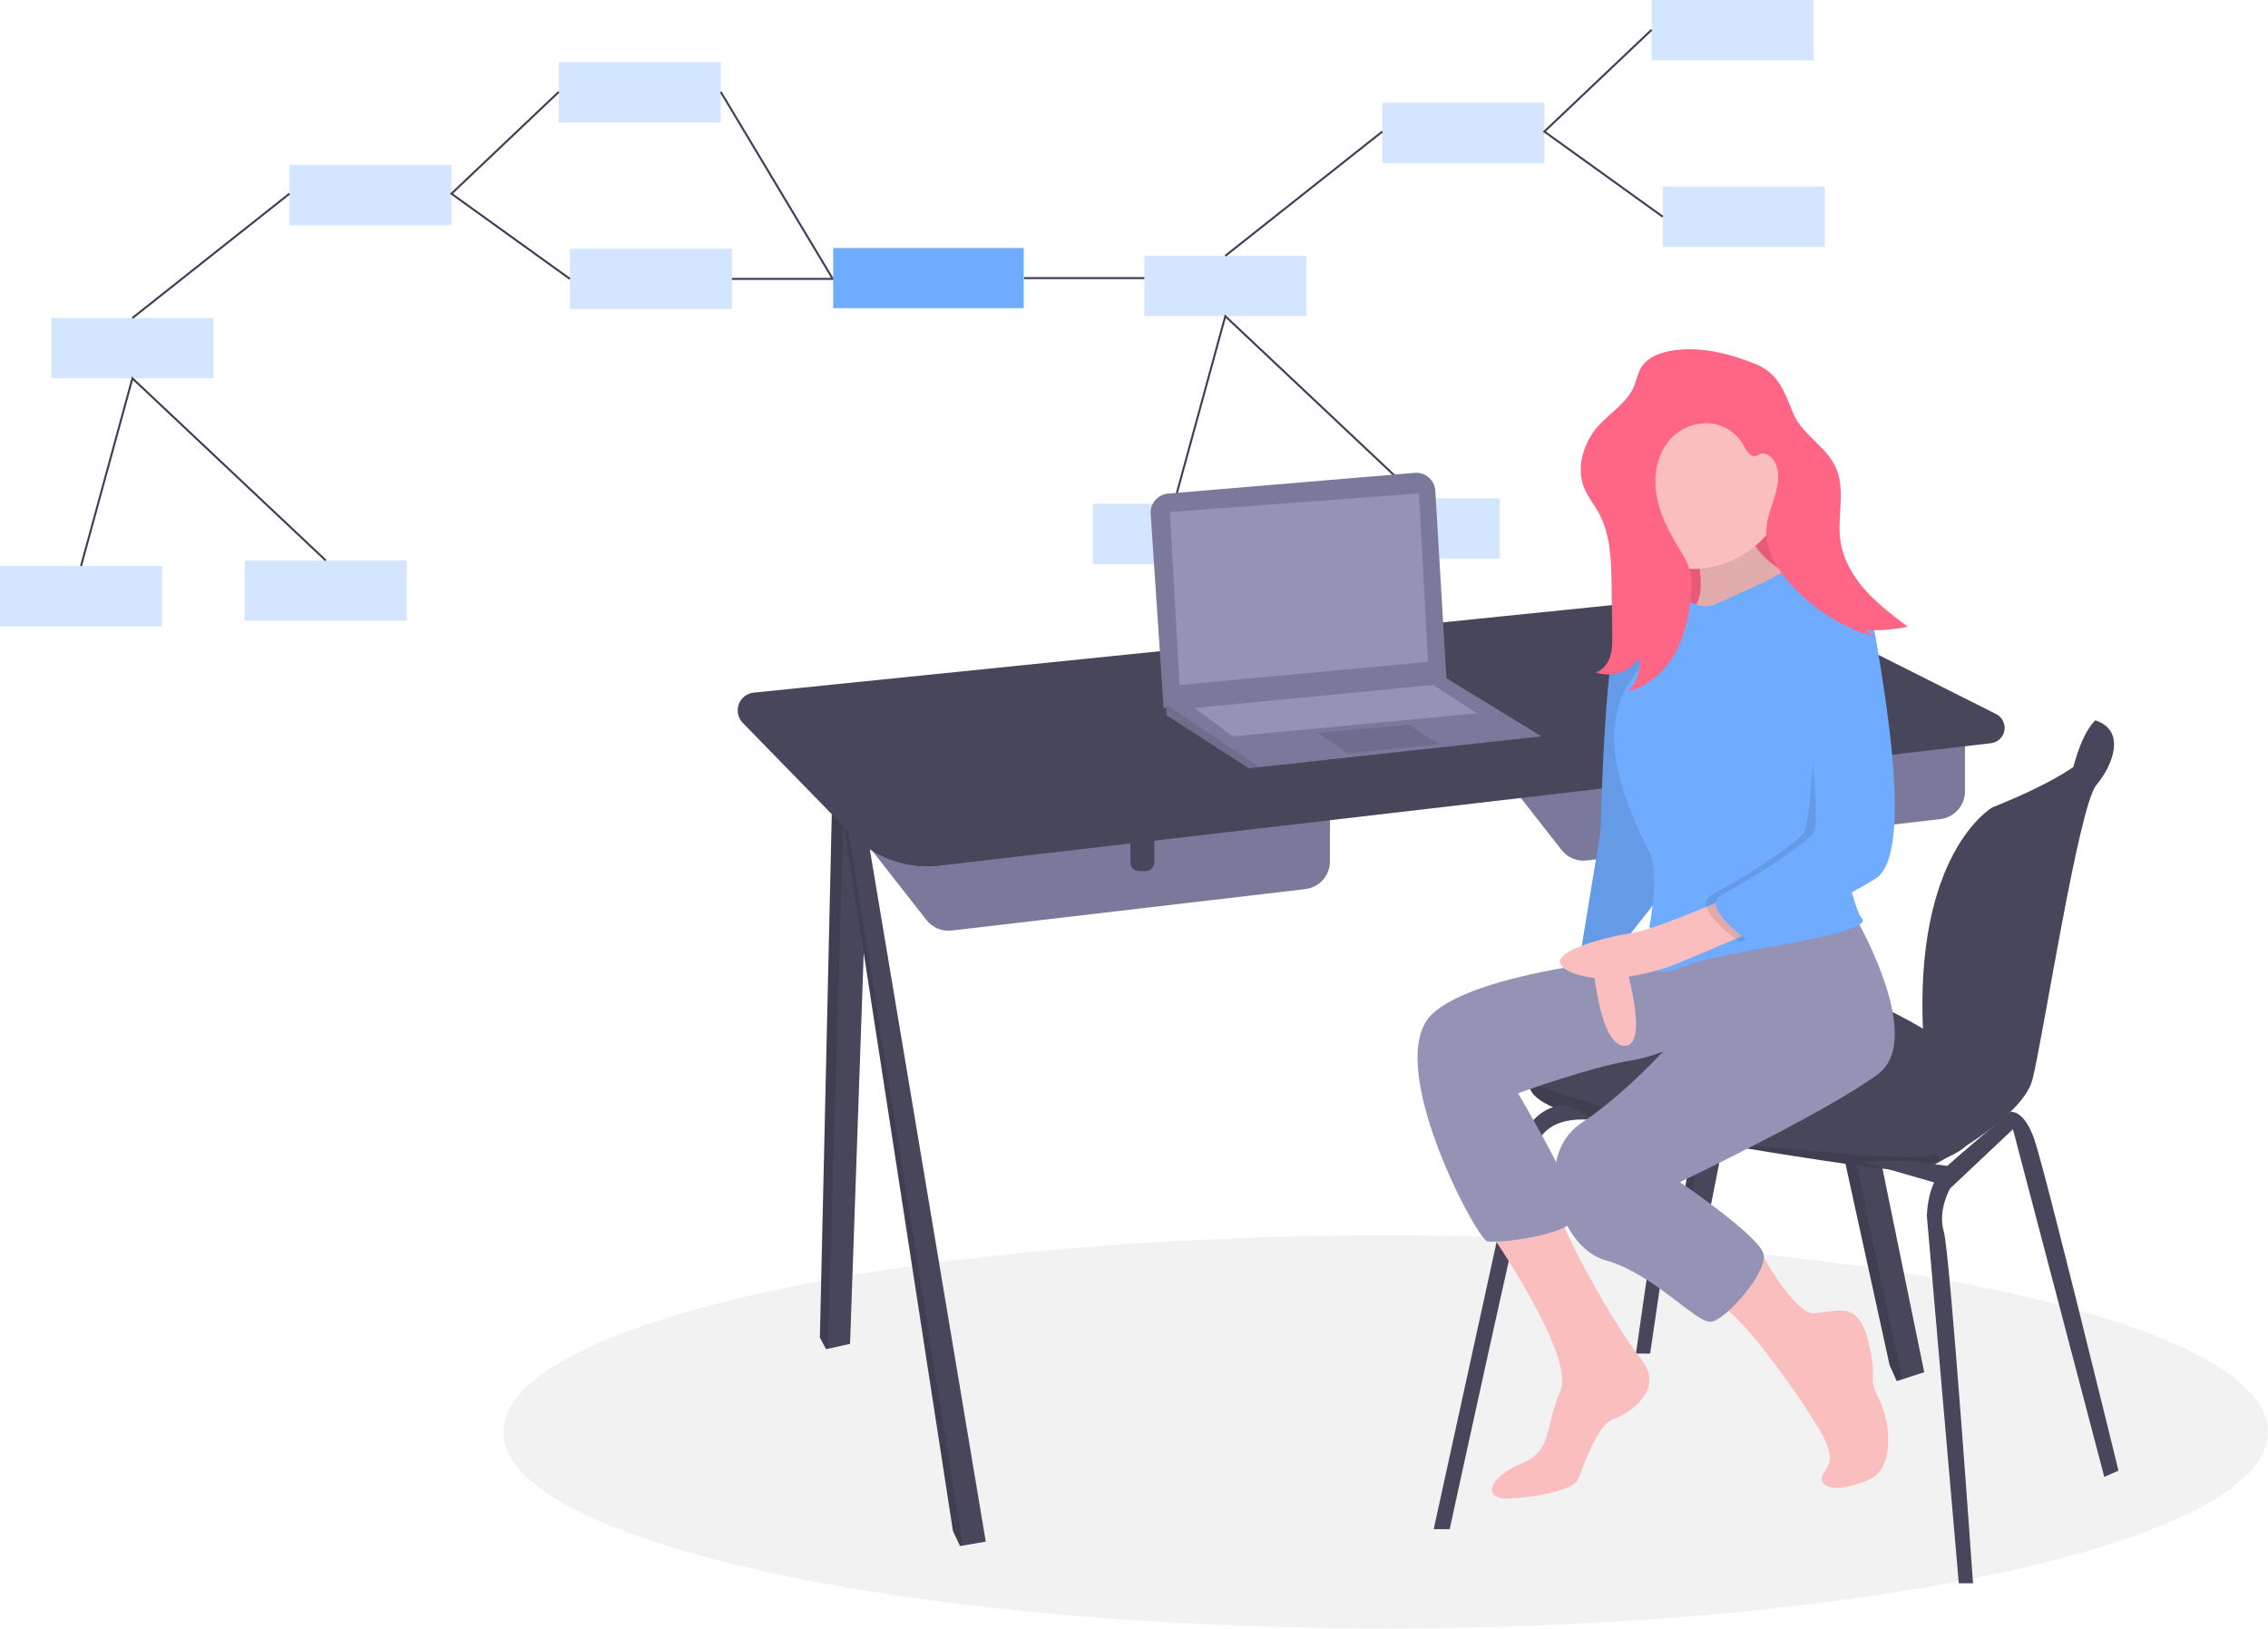
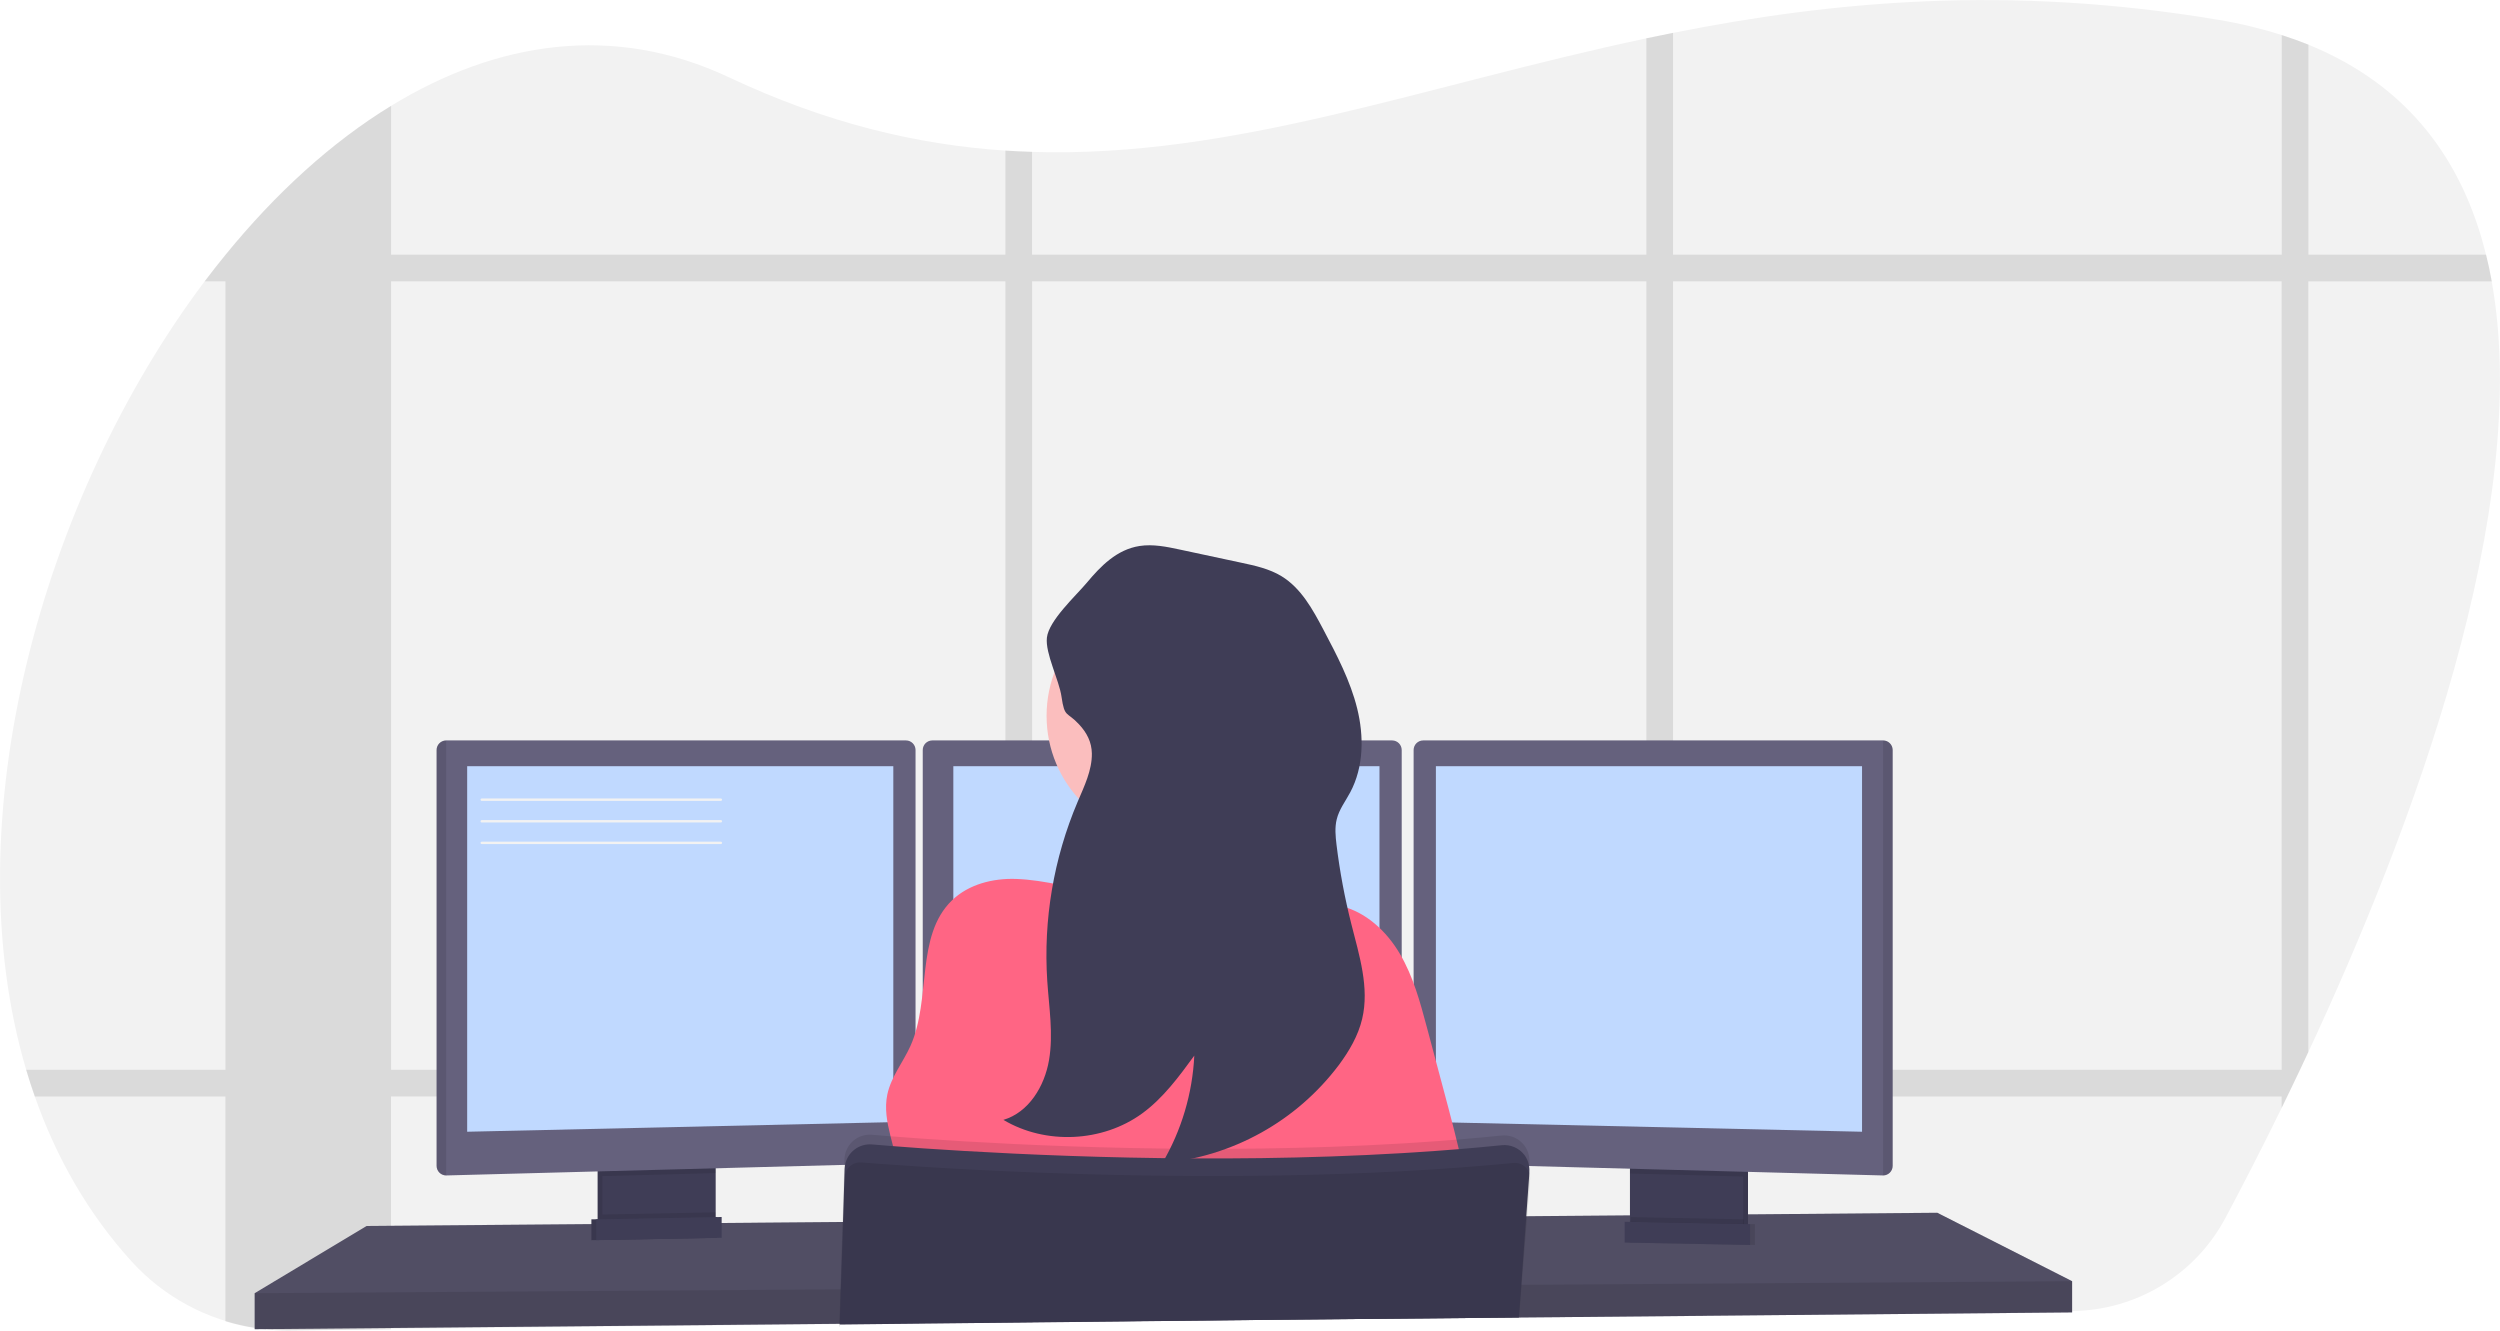
- <svg xmlns="http://www.w3.org/2000/svg" id="e87ddc62-7528-42a5-8b37-f74ed0351019" data-name="Layer 1" width="1131" height="812.206" viewBox="0 0 1131 812.206">
-   <rect x="689.328" y="51.267" width="80.802" height="30.092" fill="#6fabff" opacity="0.3" />
-   <rect x="823.626" width="80.802" height="30.092" fill="#6fabff" opacity="0.3" />
-   <rect x="829.198" y="93.061" width="80.802" height="30.092" fill="#6fabff" opacity="0.3" />
-   <rect x="570.634" y="127.611" width="80.802" height="30.092" fill="#6fabff" opacity="0.3" />
-   <rect x="545" y="251.321" width="80.802" height="30.092" fill="#6fabff" opacity="0.3" />
-   <rect x="667.038" y="248.534" width="80.802" height="30.092" fill="#6fabff" opacity="0.3" />
-   <polyline points="823.626 14.856 770.13 65.616 829.198 108.107" fill="none" stroke="#3f3d56" stroke-miterlimit="10" />
-   <line x1="689.328" y1="65.616" x2="611.034" y2="127.611" fill="none" stroke="#3f3d56" stroke-miterlimit="10" />
-   <polyline points="585.401 251.297 611.034 157.702 707.439 248.534" fill="none" stroke="#3f3d56" stroke-miterlimit="10" />
-   <rect x="144.328" y="82.267" width="80.802" height="30.092" fill="#6fabff" opacity="0.3" />
-   <rect x="278.626" y="31" width="80.802" height="30.092" fill="#6fabff" opacity="0.3" />
-   <rect x="284.198" y="124.061" width="80.802" height="30.092" fill="#6fabff" opacity="0.3" />
-   <rect x="25.634" y="158.611" width="80.802" height="30.092" fill="#6fabff" opacity="0.3" />
-   <rect y="282.321" width="80.802" height="30.092" fill="#6fabff" opacity="0.3" />
-   <rect x="122.038" y="279.534" width="80.802" height="30.092" fill="#6fabff" opacity="0.3" />
-   <polyline points="278.626 45.856 225.13 96.616 284.198 139.107" fill="none" stroke="#3f3d56" stroke-miterlimit="10" />
-   <line x1="144.328" y1="96.616" x2="66.034" y2="158.611" fill="none" stroke="#3f3d56" stroke-miterlimit="10" />
-   <polyline points="40.401 282.297 66.034 188.702 162.439 279.534" fill="none" stroke="#3f3d56" stroke-miterlimit="10" />
-   <line x1="365" y1="139.107" x2="456.634" y2="139.107" fill="none" stroke="#3f3d56" stroke-miterlimit="10" />
-   <rect x="415.5" y="123.706" width="95" height="30" fill="#6fabff" />
-   <line x1="510.623" y1="138.706" x2="570.634" y2="138.706" fill="none" stroke="#3f3d56" stroke-miterlimit="10" />
-   <line x1="415.045" y1="138.706" x2="359.427" y2="45.856" fill="none" stroke="#3f3d56" stroke-miterlimit="10" />
-   <ellipse cx="691" cy="714.206" rx="440" ry="98" fill="#f2f2f2" />
-   <polygon points="894.984 391.611 852.078 606.582 842.79 606.582 841.768 604.994 838.809 600.39 875.964 399.572 881.604 397.21 894.984 391.611" fill="#47465a" />
-   <polygon points="881.604 397.21 841.768 604.994 838.809 600.39 875.964 399.572 881.604 397.21" opacity="0.1" />
-   <polygon points="959.564 684.432 948.533 687.988 945.852 688.855 942.313 680.893 881.604 403.96 887.916 402.545 901.177 399.572 959.564 684.432" fill="#47465a" />
-   <polygon points="948.533 687.988 945.852 688.855 942.313 680.893 881.604 403.96 887.916 402.545 948.533 687.988" opacity="0.1" />
-   <polygon points="433.636 391.611 423.905 670.277 412.753 672.754 411.962 672.931 408.865 667.181 415.058 394.264 421.016 393.415 433.636 391.611" fill="#47465a" />
-   <polygon points="421.016 393.415 412.753 672.754 411.962 672.931 408.865 667.181 415.058 394.264 421.016 393.415" opacity="0.1" />
-   <polygon points="491.581 768.917 480.045 770.907 478.753 771.128 475.215 763.609 419.039 399.572 420.658 399.081 429.213 396.476 491.581 768.917" fill="#47465a" />
-   <polygon points="480.045 770.907 478.753 771.128 475.215 763.609 419.039 399.572 420.658 399.081 480.045 770.907" opacity="0.1" />
-   <path d="M770.246,412.949l42.951,54.882a13.928,13.928,0,0,0,12.588,5.249l176.318-20.65a13.928,13.928,0,0,0,12.308-13.833v-40.688Z" transform="translate(-34.5 -43.89695)" fill="#7a799c" />
-   <path d="M880.388,377.898h11.943a0,0,0,0,1,0,0v17.236a4.438,4.438,0,0,1-4.438,4.438H884.825a4.438,4.438,0,0,1-4.438-4.438V377.898A0,0,0,0,1,880.388,377.898Z" fill="#47465a" />
-   <path d="M453.539,447.893l42.951,54.882a13.928,13.928,0,0,0,12.588,5.249l176.318-20.65A13.928,13.928,0,0,0,697.704,473.541V432.853Z" transform="translate(-34.5 -43.89695)" fill="#7a799c" />
-   <path d="M563.68,412.842h11.943a0,0,0,0,1,0,0v17.236a4.438,4.438,0,0,1-4.438,4.438H568.118a4.438,4.438,0,0,1-4.438-4.438V412.842A0,0,0,0,1,563.68,412.842Z" fill="#47465a" />
-   <path d="M502.885,475.688l524.459-61.09a7.713,7.713,0,0,0,2.578-14.549l-93.817-47.182a108.587,108.587,0,0,0-59.802-11.017L410.361,389.36a8.918,8.918,0,0,0-5.459,15.095l54.259,55.668A52.673,52.673,0,0,0,502.885,475.688Z" transform="translate(-34.5 -43.89695)" fill="#47465a" />
-   <path d="M1085.044,406.318l-5.61-3.101s-6.056,4.458-10.99,23.24,9.221.204,9.221.204l6.193-12.828Z" transform="translate(-34.5 -43.89695)" fill="#47465a" />
-   <path d="M1025.027,578.38s-5.75,26.982-8.404,34.502c-1.3,3.68-7.582,7.046-14.544,9.621a97.379,97.379,0,0,1-19.073,4.976c-7.52.885-103.947-14.155-150.834-24.328-31.587-6.852-35.669-14.712-34.971-19.109a6.38,6.38,0,0,1,1.796-3.45s46.444-31.405,62.811-46.444,48.656-3.096,84.042,3.096S1025.027,578.38,1025.027,578.38Z" transform="translate(-34.5 -43.89695)" fill="#47465a" />
-   <path d="M1079.434,403.217s21.674,14.155-51.31,43.348c0,0-39.669,22.367-34.505,114.503a25.27,25.27,0,0,0,3.673,11.702c7.53,12.385,23.666,43.737-3.227,47.63V627.478s48.656-24.328,53.964-45.117,23.001-136.237,31.848-146.853S1094.473,408.083,1079.434,403.217Z" transform="translate(-34.5 -43.89695)" fill="#47465a" />
-   <path d="M1002.079,622.502a97.379,97.379,0,0,1-19.073,4.976c-7.52.885-103.947-14.155-150.834-24.328-31.587-6.852-35.669-14.712-34.971-19.109,20.763,7.099,88.183,29.632,112.378,31.494,28.751,2.212,83.68,8.36,87.842,4.18C999.023,618.105,1000.664,619.804,1002.079,622.502Z" transform="translate(-34.5 -43.89695)" opacity="0.1" />
-   <path d="M749.457,806.621l42.021-191.971s7.52-20.347,24.77-19.462L832.172,603.15s-26.54-6.193-32.29,14.155S757.419,806.621,757.419,806.621Z" transform="translate(-34.5 -43.89695)" fill="#47465a" />
-   <polygon points="815.808 675.143 832.616 557.926 840.136 557.926 822.885 675.143 815.808 675.143" fill="#47465a" />
-   <path d="M1011.315,833.603l-15.924-183.124s0-15.482,7.962-23.001,33.665-28.97,33.665-28.97,6.587-1.551,11.895,13.489,42.021,165.431,42.021,165.431l-7.077,3.096L1038.297,607.131l-31.405,29.636s-6.193,11.058-3.096,21.232,14.597,175.604,14.597,175.604Z" transform="translate(-34.5 -43.89695)" fill="#47465a" />
-   <polygon points="927.717 579.158 967.526 590.658 976.373 582.254 953.372 579.158 927.717 579.158" fill="#47465a" />
-   <path d="M608.313,300.201l6.455,96.824,141.103-13.712-5.615-94.649a9.52,9.52,0,0,0-10.301-8.922L617.013,290.082A9.52,9.52,0,0,0,608.313,300.201Z" transform="translate(-34.5 -43.89695)" fill="#7a799c" />
-   <polygon points="768.7 367.282 628.039 382.627 622.731 383.206 581.595 356.667 581.595 350.916 721.37 338.328 768.7 367.282" fill="#7a799c" />
-   <polygon points="628.039 382.627 622.731 383.206 581.595 356.667 581.595 351.518 628.039 382.627" opacity="0.1" />
-   <polygon points="583.364 255.373 588.23 341.627 712.082 330.127 707.658 246.084 583.364 255.373" fill="#9493b6" />
-   <polygon points="657.233 365.513 672.272 375.687 717.832 371.263 702.35 361.532 657.233 365.513" opacity="0.1" />
-   <polygon points="595.749 353.128 614.769 367.282 736.41 355.782 714.736 341.627 595.749 353.128" fill="#9493b6" />
-   <rect x="811.605" y="222.42" width="89.793" height="89.793" fill="#ff6584" />
-   <rect x="811.605" y="222.42" width="89.793" height="89.793" opacity="0.1" />
-   <path d="M877.029,307.871s12.667,34.306,0,40.639,45.389,0,45.389,0l16.361-13.195s-36.945-10.556-31.667-34.834S877.029,307.871,877.029,307.871Z" transform="translate(-34.5 -43.89695)" fill="#fbbebe" />
-   <path d="M877.029,307.871s12.667,34.306,0,40.639,45.389,0,45.389,0l16.361-13.195s-36.945-10.556-31.667-34.834S877.029,307.871,877.029,307.871Z" transform="translate(-34.5 -43.89695)" opacity="0.1" />
-   <path d="M773.056,651.986s47.501,67.029,39.584,85.501-3.694,30.084-19.528,36.417-20.056,17.945-6.333,17.417,31.667-4.222,34.306-8.972,8.972-27.445,17.945-30.611S864.89,736.431,852.751,721.653s-42.725-69.21-40.363-74.717S773.056,651.986,773.056,651.986Z" transform="translate(-34.5 -43.89695)" fill="#fbbebe" />
-   <path d="M872.279,519.512s-98.168,6.333-123.501,30.084,22.167,112.418,27.445,113.474,46.445-3.167,44.862-14.778-29.556-59.112-29.556-59.112,36.417-13.195,56.473-16.361,42.223-17.945,42.223-17.945Z" transform="translate(-34.5 -43.89695)" fill="#9493b6" />
-   <path d="M827.417,504.734s1.583,58.584,16.361,60.695,0-44.862,0-44.862l-.528-17.945Z" transform="translate(-34.5 -43.89695)" fill="#fbbebe" />
-   <path d="M872.279,351.149s-27.445-7.917-32.723,13.195-6.861,93.946-6.861,93.946l-9.5,58.056s17.417-5.278,21.111-2.639l22.167-27.973Z" transform="translate(-34.5 -43.89695)" fill="#6fabff" />
-   <path d="M872.279,351.149s-27.445-7.917-32.723,13.195-6.861,93.946-6.861,93.946l-9.5,58.056s17.417-5.278,21.111-2.639l22.167-27.973Z" transform="translate(-34.5 -43.89695)" opacity="0.1" />
-   <path d="M909.779,663.225s18.445,36.261,29.528,35.733,21.639-7.389,26.917,14.25-1.056,15.834,5.278,28.5,7.389,34.834-4.75,40.112-23.222,5.806-23.75,0,10.556-5.806-2.111-26.389-39.584-58.056-50.667-61.751S909.779,663.225,909.779,663.225Z" transform="translate(-34.5 -43.89695)" fill="#fbbebe" />
-   <path d="M957.78,497.873s38,63.334,13.195,81.806-98.696,53.834-98.696,53.834,39.584,26.917,41.695,35.889-19,33.25-26.389,33.778-29.028-24.278-52.251-30.611-37.473-51.723-12.139-68.612,49.084-44.862,49.084-44.862l-7.385-40.634Z" transform="translate(-34.5 -43.89695)" fill="#9493b6" />
-   <path d="M924.84,286.664c0,22.444-22.991,40.999-45.436,40.999a40.639,40.639,0,1,1,0-81.279C901.849,246.384,924.84,264.219,924.84,286.664Z" transform="translate(-34.5 -43.89695)" fill="#fbbebe" />
-   <path d="M889.696,345.343s36.417-15.834,36.417-17.945,21.111,4.75,25.861,8.972,7.389,3.694,10.556,12.139-15.834,87.084-15.834,87.084,10.556,60.695,16.361,66.501S916.085,516.345,916.085,516.345s-34.834,6.333-40.639,8.972-16.361,6.333-14.25,0,11.083-11.083-4.222-19c0,0,5.278-25.861,0-37.473s-29.556-53.834-10.028-84.445,28.5-41.695,28.5-41.695S882.307,348.51,889.696,345.343Z" transform="translate(-34.5 -43.89695)" fill="#6fabff" />
-   <path d="M901.307,489.428S860.14,507.687,847.737,509.377s-49.876,11.19-29.292,19.635,51.723-4.222,51.723-4.222l43.806-18.472Z" transform="translate(-34.5 -43.89695)" fill="#fbbebe" />
-   <path d="M945.629,343.724s15.202-7.353,19.424,18.508,19,107.668,0,119.807-62.806,31.667-62.806,31.667-25.861-17.417-13.722-23.75,41.167-24.278,45.389-30.611,8.488-77.027,1.099-88.638S945.629,343.724,945.629,343.724Z" transform="translate(-34.5 -43.89695)" opacity="0.1" />
-   <path d="M944.585,337.427s21.111-1.056,25.334,24.806,19,107.668,0,119.807-62.806,31.667-62.806,31.667-25.861-17.417-13.722-23.75,41.167-24.278,45.389-30.611S935.613,387.038,928.224,375.427,944.585,337.427,944.585,337.427Z" transform="translate(-34.5 -43.89695)" fill="#6fabff" />
-   <path d="M869.394,218.612c-6.479.882-13.429,3.252-16.689,8.92-1.595,2.774-2.111,6.027-3.34,8.982-3.391,8.153-11.628,13.021-17.574,19.548-7.75,8.507-11.598,21.326-7.028,31.887,1.77,4.09,4.644,7.593,6.824,11.48,6.081,10.843,6.405,23.865,6.578,36.296l.34,24.441c.052,3.732.093,7.54-1.03,11.099s-3.633,6.893-7.192,8.017a18.64,18.64,0,0,0,21.708-7.413,19.049,19.049,0,0,1-5.822,16.899c9.676-2.279,17.79-9.316,22.902-17.842s7.482-18.442,8.545-28.326c.562-5.228.76-10.633-.892-15.625-1.163-3.516-3.192-6.668-5.118-9.83-4.966-8.154-9.437-16.826-11.037-26.238s.006-19.738,6.118-27.072a24.454,24.454,0,0,1,19.315-8.856,21.503,21.503,0,0,1,17.928,10.975c1.412,2.658,3.421,6.26,6.282,5.326a15.523,15.523,0,0,0,1.549-.761c3.19-1.452,6.814,1.413,8.221,4.623,4.437,10.127-3.738,21.181-4.583,32.205-.786,10.255,4.931,19.926,11.765,27.612a90.717,90.717,0,0,0,44.353,27.25,12.449,12.449,0,0,1-6.434-3.997,84.47,84.47,0,0,0,20.757-1.74c-7.426-5.596-14.905-11.24-21.105-18.171s-11.11-15.316-12.447-24.518c-1.794-12.35,2.805-25.723-2.454-37.041-4.808-10.347-16.732-16.129-21.087-26.674-4.423-10.712-7.291-20.017-19.002-24.68C896.962,220.299,883.204,216.732,869.394,218.612Z" transform="translate(-34.5 -43.89695)" fill="#ff6584" />
+ <svg xmlns="http://www.w3.org/2000/svg" id="e6d15d18-a685-4480-ac2b-bd578043a679" data-name="Layer 1" width="1041.32" height="554.17" viewBox="0 0 1041.32 554.17">
+   <path d="M1040.82,611.12q-1.74,3.75-3.47,7.4-2.7,5.67-5.33,11.12c-.78,1.61-1.56,3.19-2.32,4.77-8.6,17.57-16.63,33.11-23.45,45.89A73.21,73.21,0,0,1,942.44,719l-151.65,1.65h-1.6l-13,.14-11.12.12-34.1.37-1.38,0-17.36.19h-.53l-107,1.16-95.51,1-11.11.12-69,.75H429l-44.75.48h-.48l-141.5,1.53-42.33.46a88,88,0,0,1-10.79-.54h0c-1.22-.14-2.44-.3-3.65-.49a87.38,87.38,0,0,1-51.29-27.54C116,678.37,102.75,655,93.85,629.64q-1.93-5.49-3.6-11.12C59.44,514.37,97,380,164.6,290.08q4.25-5.64,8.64-11l.07-.08c20.79-25.52,44.1-46.84,68.93-62,44-26.91,92.75-34.49,140.7-11.9,40.57,19.12,78.45,28.11,115.17,30.55,3.71.24,7.42.42,11.11.53,84.23,2.65,163.17-27.7,255.87-47.29,3.69-.78,7.39-1.55,11.12-2.28,66.13-13.16,139.49-20.1,226.73-5.51a189.09,189.09,0,0,1,26.76,6.4q5.77,1.86,11.12,4c41.64,16.94,64.35,48.24,74,87.46q1.37,5.46,2.37,11.11C1134.3,384.41,1084.19,518.23,1040.82,611.12Z" transform="translate(-79.34 -172.91)" fill="#f2f2f2" />
+   <path d="M576.36,618.52a95.22,95.22,0,0,1-1.87,11.12h93.7V618.52Zm-78.25,62.81,11.11-.09V653.77c-3.81-.17-7.52-.34-11.11-.52ZM265.19,618.52v11.12h198.5V618.52ZM1114.87,279h-74V191.51q-5.35-2.17-11.12-4V279H776.21V186.58c-3.73.73-7.43,1.5-11.12,2.28V279H509.22V236.15c-3.69-.11-7.4-.29-11.11-.53V279H242.24V217c-24.83,15.16-48.14,36.48-68.93,62h-.07v.08q-4.4,5.4-8.64,11h8.64V618.52h-83q1.66,5.63,3.6,11.12h79.39v93.62a87,87,0,0,0,12.2,2.79c1.21.19,2.43.35,3.65.49h0a88,88,0,0,0,10.79.54l42.33-.46v-97H498.11v94.21l11.11-.12V629.64H765.09V721l11.12-.12V629.64H1029.7v4.77c.76-1.58,1.54-3.16,2.32-4.77q2.63-5.45,5.33-11.12,1.73-3.64,3.47-7.4v-321h76.42Q1116.23,284.43,1114.87,279ZM242.24,618.52V290.08H498.11V618.52Zm267,0V290.08H765.09V618.52Zm520.48,0H776.21V290.08H1029.7Z" transform="translate(-79.34 -172.91)" opacity="0.1" />
+   <polygon points="863.09 533.65 863.09 546.65 711.17 548.05 709.55 548.08 651.81 548.61 650.43 548.63 632.88 548.78 632.36 548.78 525.38 549.77 349.77 551.4 349.62 551.4 304.97 551.82 304.49 551.83 106.09 553.65 106.09 538.65 152.74 510.65 246.34 509.87 248.34 509.86 249 509.85 251 509.82 295.94 509.45 297.95 509.44 298.59 509.43 300.59 509.42 315 509.3 315.38 509.29 350.93 508.99 351.22 508.99 628.62 506.65 635.41 506.6 636.09 506.6 641.27 506.55 678.92 506.24 680.92 506.21 682.77 506.19 683.73 506.19 695.44 506.1 697.76 506.07 700.87 506.05 710.62 505.96 726.09 505.83 728.09 505.81 731.57 505.79 732.22 505.79 806.93 505.15 863.09 533.65" fill="#65617d" />
+   <polygon points="863.09 533.65 863.09 546.65 711.17 548.05 709.55 548.08 651.81 548.61 650.43 548.63 632.88 548.78 632.36 548.78 525.38 549.77 349.77 551.4 349.62 551.4 304.97 551.82 304.49 551.83 106.09 553.65 106.09 538.65 152.74 510.65 246.34 509.87 248.34 509.86 249 509.85 251 509.82 295.94 509.45 297.95 509.44 298.59 509.43 300.59 509.42 315 509.3 315.38 509.29 350.93 508.99 351.22 508.99 628.62 506.65 635.41 506.6 636.09 506.6 641.27 506.55 678.92 506.24 680.92 506.21 682.77 506.19 683.73 506.19 695.44 506.1 697.76 506.07 700.87 506.05 710.62 505.96 726.09 505.83 728.09 505.81 731.57 505.79 732.22 505.79 806.93 505.15 863.09 533.65" opacity="0.2" />
+   <path d="M375.44,656.57v24.49a6.13,6.13,0,0,1-3.5,5.54,6,6,0,0,1-2.5.6l-34.9.74a6,6,0,0,1-2.7-.57,6.12,6.12,0,0,1-3.57-5.57V656.57Z" transform="translate(-79.34 -172.91)" fill="#3f3d56" />
+   <path d="M375.44,656.57v24.49a6.13,6.13,0,0,1-3.5,5.54,6,6,0,0,1-2.5.6l-34.9.74a6,6,0,0,1-2.7-.57,6.12,6.12,0,0,1-3.57-5.57V656.57Z" transform="translate(-79.34 -172.91)" opacity="0.1" />
+   <path d="M377.44,656.57v24.49a6.13,6.13,0,0,1-3.5,5.54,6,6,0,0,1-2.5.6l-34.9.74a6,6,0,0,1-2.7-.57,6.12,6.12,0,0,1-3.57-5.57V656.57Z" transform="translate(-79.34 -172.91)" fill="#3f3d56" />
+   <rect x="680.92" y="483.65" width="47.17" height="31.5" fill="#3f3d56" />
+   <rect x="680.92" y="483.65" width="47.17" height="31.5" opacity="0.1" />
+   <rect x="678.92" y="483.65" width="47.17" height="31.5" fill="#3f3d56" />
+   <polygon points="298.09 483.65 298.09 488.62 250.92 489.88 250.92 483.65 298.09 483.65" opacity="0.1" />
+   <path d="M460.69,485.27v168.2a4,4,0,0,1-3.85,3.95l-191.65,5.1h-.05a4,4,0,0,1-3.95-3.95V485.27a4,4,0,0,1,3.95-3.95h191.6A4,4,0,0,1,460.69,485.27Z" transform="translate(-79.34 -172.91)" fill="#65617d" />
+   <path d="M265.19,481.32v181.2h-.05a4,4,0,0,1-3.95-3.95V485.27a4,4,0,0,1,3.95-3.95Z" transform="translate(-79.34 -172.91)" opacity="0.1" />
+   <polygon points="194.59 319.15 372.09 319.15 372.09 467.4 194.59 471.4 194.59 319.15" fill="#c0d9ff" />
+   <polygon points="726.09 483.65 726.09 490.06 678.92 488.8 678.92 483.65 726.09 483.65" opacity="0.1" />
+   <path d="M867.69,485.27v173.3a4,4,0,0,1-4,3.95h0L672,657.42a4,4,0,0,1-3.85-3.95V485.27a4,4,0,0,1,3.95-3.95h191.6A4,4,0,0,1,867.69,485.27Z" transform="translate(-79.34 -172.91)" fill="#65617d" />
+   <path d="M867.69,485.27v173.3a4,4,0,0,1-4,3.95h0V481.32h0A4,4,0,0,1,867.69,485.27Z" transform="translate(-79.34 -172.91)" opacity="0.1" />
+   <polygon points="775.59 319.15 598.09 319.15 598.09 467.4 775.59 471.4 775.59 319.15" fill="#c0d9ff" />
+   <path d="M663.19,485.27v168.2a4,4,0,0,1-3.85,3.95l-191.65,5.1h0a4,4,0,0,1-4-3.95V485.27a4,4,0,0,1,3.95-3.95h191.6A4,4,0,0,1,663.19,485.27Z" transform="translate(-79.34 -172.91)" fill="#65617d" />
+   <polygon points="397.09 319.15 574.59 319.15 574.59 467.4 397.09 471.4 397.09 319.15" fill="#c0d9ff" />
+   <polygon points="863.09 533.65 863.09 546.65 711.17 548.05 709.55 548.08 651.81 548.61 650.43 548.63 632.88 548.78 632.36 548.78 525.38 549.77 349.77 551.4 349.62 551.4 304.97 551.82 304.49 551.83 106.09 553.65 106.09 538.65 308.6 537.32 309.08 537.32 350.07 537.04 350.26 537.04 633.34 535.17 633.63 535.17 633.8 535.16 634.27 535.16 639.06 535.13 640.52 535.13 715.01 534.63 719.41 534.61 720.39 534.6 863.09 533.65" opacity="0.1" />
+   <circle cx="487.26" cy="298.15" r="51.33" fill="#fbbebe" />
+   <path d="M617.94,550.07s-99.5,12-90,0c3.44-4.34,4.39-17.2,4.2-31.85-.06-4.45-.22-9.06-.45-13.65-1.1-22-3.75-43.5-3.75-43.5s87-41,77-8.5c-4,13.13-2.69,31.57.35,48.88.89,5.05,1.92,10,3,14.7A344.67,344.67,0,0,0,617.94,550.07Z" transform="translate(-79.34 -172.91)" fill="#fbbebe" />
+   <path d="M585.47,546c11.51-2.13,23.7-6,34.53-1.54,2.85,1.17,5.47,2.88,8.39,3.86s6.12,1.22,9.16,1.91c10.68,2.42,19.34,10.55,24.9,20s8.44,20.14,11.26,30.72l6.9,25.83c6,22.45,12,45.09,13.39,68.3a2437.62,2437.62,0,0,1-250.84,1.43c5.44-10.34,11-21.31,10.54-33s-7.19-23.22-4.76-34.74c1.55-7.34,6.57-13.39,9.64-20.22,8.75-19.52,1.94-45.79,17.32-60.65,6.92-6.68,17-9.21,26.63-8.89,12.28.41,24.85,4.24,37,6.11C555.09,547.48,569.79,548.88,585.47,546Z" transform="translate(-79.34 -172.91)" fill="#ff6584" />
+   <path d="M716.37,657.17l-.1,1.43v.1l-.17,2.3-1.33,18.51-1.61,22.3-.46,6.28-1,13.44v.17l-107,1L429.11,724.6l0,.84h-.14l0-.84v-.28l.45-14.36.86-28.06.74-23.79.07-2.37a10.53,10.53,0,0,1,11.42-10.17c4.72.4,10.85.89,18.18,1.41l3,.22c42.33,2.94,120.56,6.74,199.5,2,1.66-.09,3.33-.19,5-.31,12.24-.77,24.47-1.76,36.58-3a10.53,10.53,0,0,1,11.6,11.23Z" transform="translate(-79.34 -172.91)" opacity="0.1" />
+   <path d="M429.08,725.44l0-.84,175.62-1.91,107-1H712v-.17l1-13.44.43-6,1.64-22.61,1.29-17.9,0-.44a10.62,10.62,0,0,0-.11-2.47.3.3,0,0,0,0-.1,10.39,10.39,0,0,0-2-4.64,10.54,10.54,0,0,0-9.42-4c-12.11,1.24-24.34,2.23-36.58,3-1.67.12-3.34.22-5,.31-78.94,4.69-157.17.89-199.5-2l-3-.22c-7.33-.52-13.46-1-18.18-1.41a10.54,10.54,0,0,0-11.24,8.53,11,11,0,0,0-.18,1.64l-.68,22.16L429.54,710l-.44,14.36v.28l0,.84Z" transform="translate(-79.34 -172.91)" fill="#3f3d56" />
+   <path d="M716.67,664.18l-1.23,15.33-1.83,22.85-.46,5.72-1,12.81-.06.64v.17h0l-.15,1.48.11-1.48h-.29l-107,1L429.11,724.6v-.28l.49-14.36,1-28.06.64-18.65A6.36,6.36,0,0,1,434.3,658a6.25,6.25,0,0,1,3.78-.9c2.1.17,4.68.37,7.69.59,4.89.36,10.92.78,17.94,1.22,13,.82,29.31,1.7,48,2.42,52,2,122.2,2.67,188.88-3.17,3-.26,6.1-.55,9.13-.84a6.26,6.26,0,0,1,3.48.66,5.16,5.16,0,0,1,.86.54,6.14,6.14,0,0,1,2,2.46,3.56,3.56,0,0,1,.25.61A6.28,6.28,0,0,1,716.67,664.18Z" transform="translate(-79.34 -172.91)" opacity="0.1" />
+   <path d="M377.44,677.87v3.19a6.13,6.13,0,0,1-3.5,5.54l-40.1.77a6.12,6.12,0,0,1-3.57-5.57v-3Z" transform="translate(-79.34 -172.91)" opacity="0.1" />
+   <polygon points="298.59 515.57 246.34 516.57 246.34 507.9 298.59 506.9 298.59 515.57" fill="#3f3d56" />
+   <polygon points="298.59 515.57 246.34 516.57 246.34 507.9 298.59 506.9 298.59 515.57" opacity="0.1" />
+   <polygon points="300.59 515.57 248.34 516.57 248.34 507.9 300.59 506.9 300.59 515.57" fill="#3f3d56" />
+   <path d="M758.56,679.87v3.19a6.13,6.13,0,0,0,3.5,5.54l40.1.77a6.12,6.12,0,0,0,3.57-5.57v-3Z" transform="translate(-79.34 -172.91)" opacity="0.1" />
+   <polygon points="678.72 517.57 730.97 518.57 730.97 509.9 678.72 508.9 678.72 517.57" opacity="0.1" />
+   <polygon points="676.72 517.57 728.97 518.57 728.97 509.9 676.72 508.9 676.72 517.57" fill="#3f3d56" />
+   <path d="M534.13,486.79c.08,7-3.16,13.6-5.91,20.07a163.49,163.49,0,0,0-12.66,74.71c.73,11,2.58,22,.73,32.9s-8.43,21.77-19,24.9c17.53,10.45,41.26,9.35,57.76-2.66,8.79-6.4,15.34-15.33,21.75-24.11a97.86,97.86,0,0,1-13.31,44.75A103.43,103.43,0,0,0,637,616.53c4.31-5.81,8.06-12.19,9.72-19.23,3.09-13-1.22-26.51-4.51-39.5a266.06,266.06,0,0,1-6.17-33c-.43-3.56-.78-7.22.1-10.7,1-4.07,3.67-7.51,5.64-11.22,5.6-10.54,5.73-23.3,2.86-34.88s-8.49-22.26-14.06-32.81c-4.46-8.46-9.3-17.31-17.46-22.28-5.1-3.1-11-4.39-16.88-5.64l-25.37-5.43c-5.55-1.19-11.26-2.38-16.87-1.51-9.47,1.48-16.14,8.32-22,15.34-4.59,5.46-15.81,15.71-16.6,22.86-.72,6.59,5.1,17.63,6.09,24.58,1.3,9,2.22,6,7.3,11.52C532,478.05,534.07,482,534.13,486.79Z" transform="translate(-79.34 -172.91)" fill="#3f3d56" />
+   <path d="M379.6,506.5H280a.5.5,0,0,1,0-1h99.6a.5.5,0,0,1,0,1Z" transform="translate(-79.34 -172.91)" fill="#f2f2f2" />
+   <path d="M379.6,515.5H280a.5.5,0,0,1,0-1h99.6a.5.5,0,0,1,0,1Z" transform="translate(-79.34 -172.91)" fill="#f2f2f2" />
+   <path d="M379.6,524.5H280a.5.5,0,0,1,0-1h99.6a.5.5,0,0,1,0,1Z" transform="translate(-79.34 -172.91)" fill="#f2f2f2" />
</svg>
